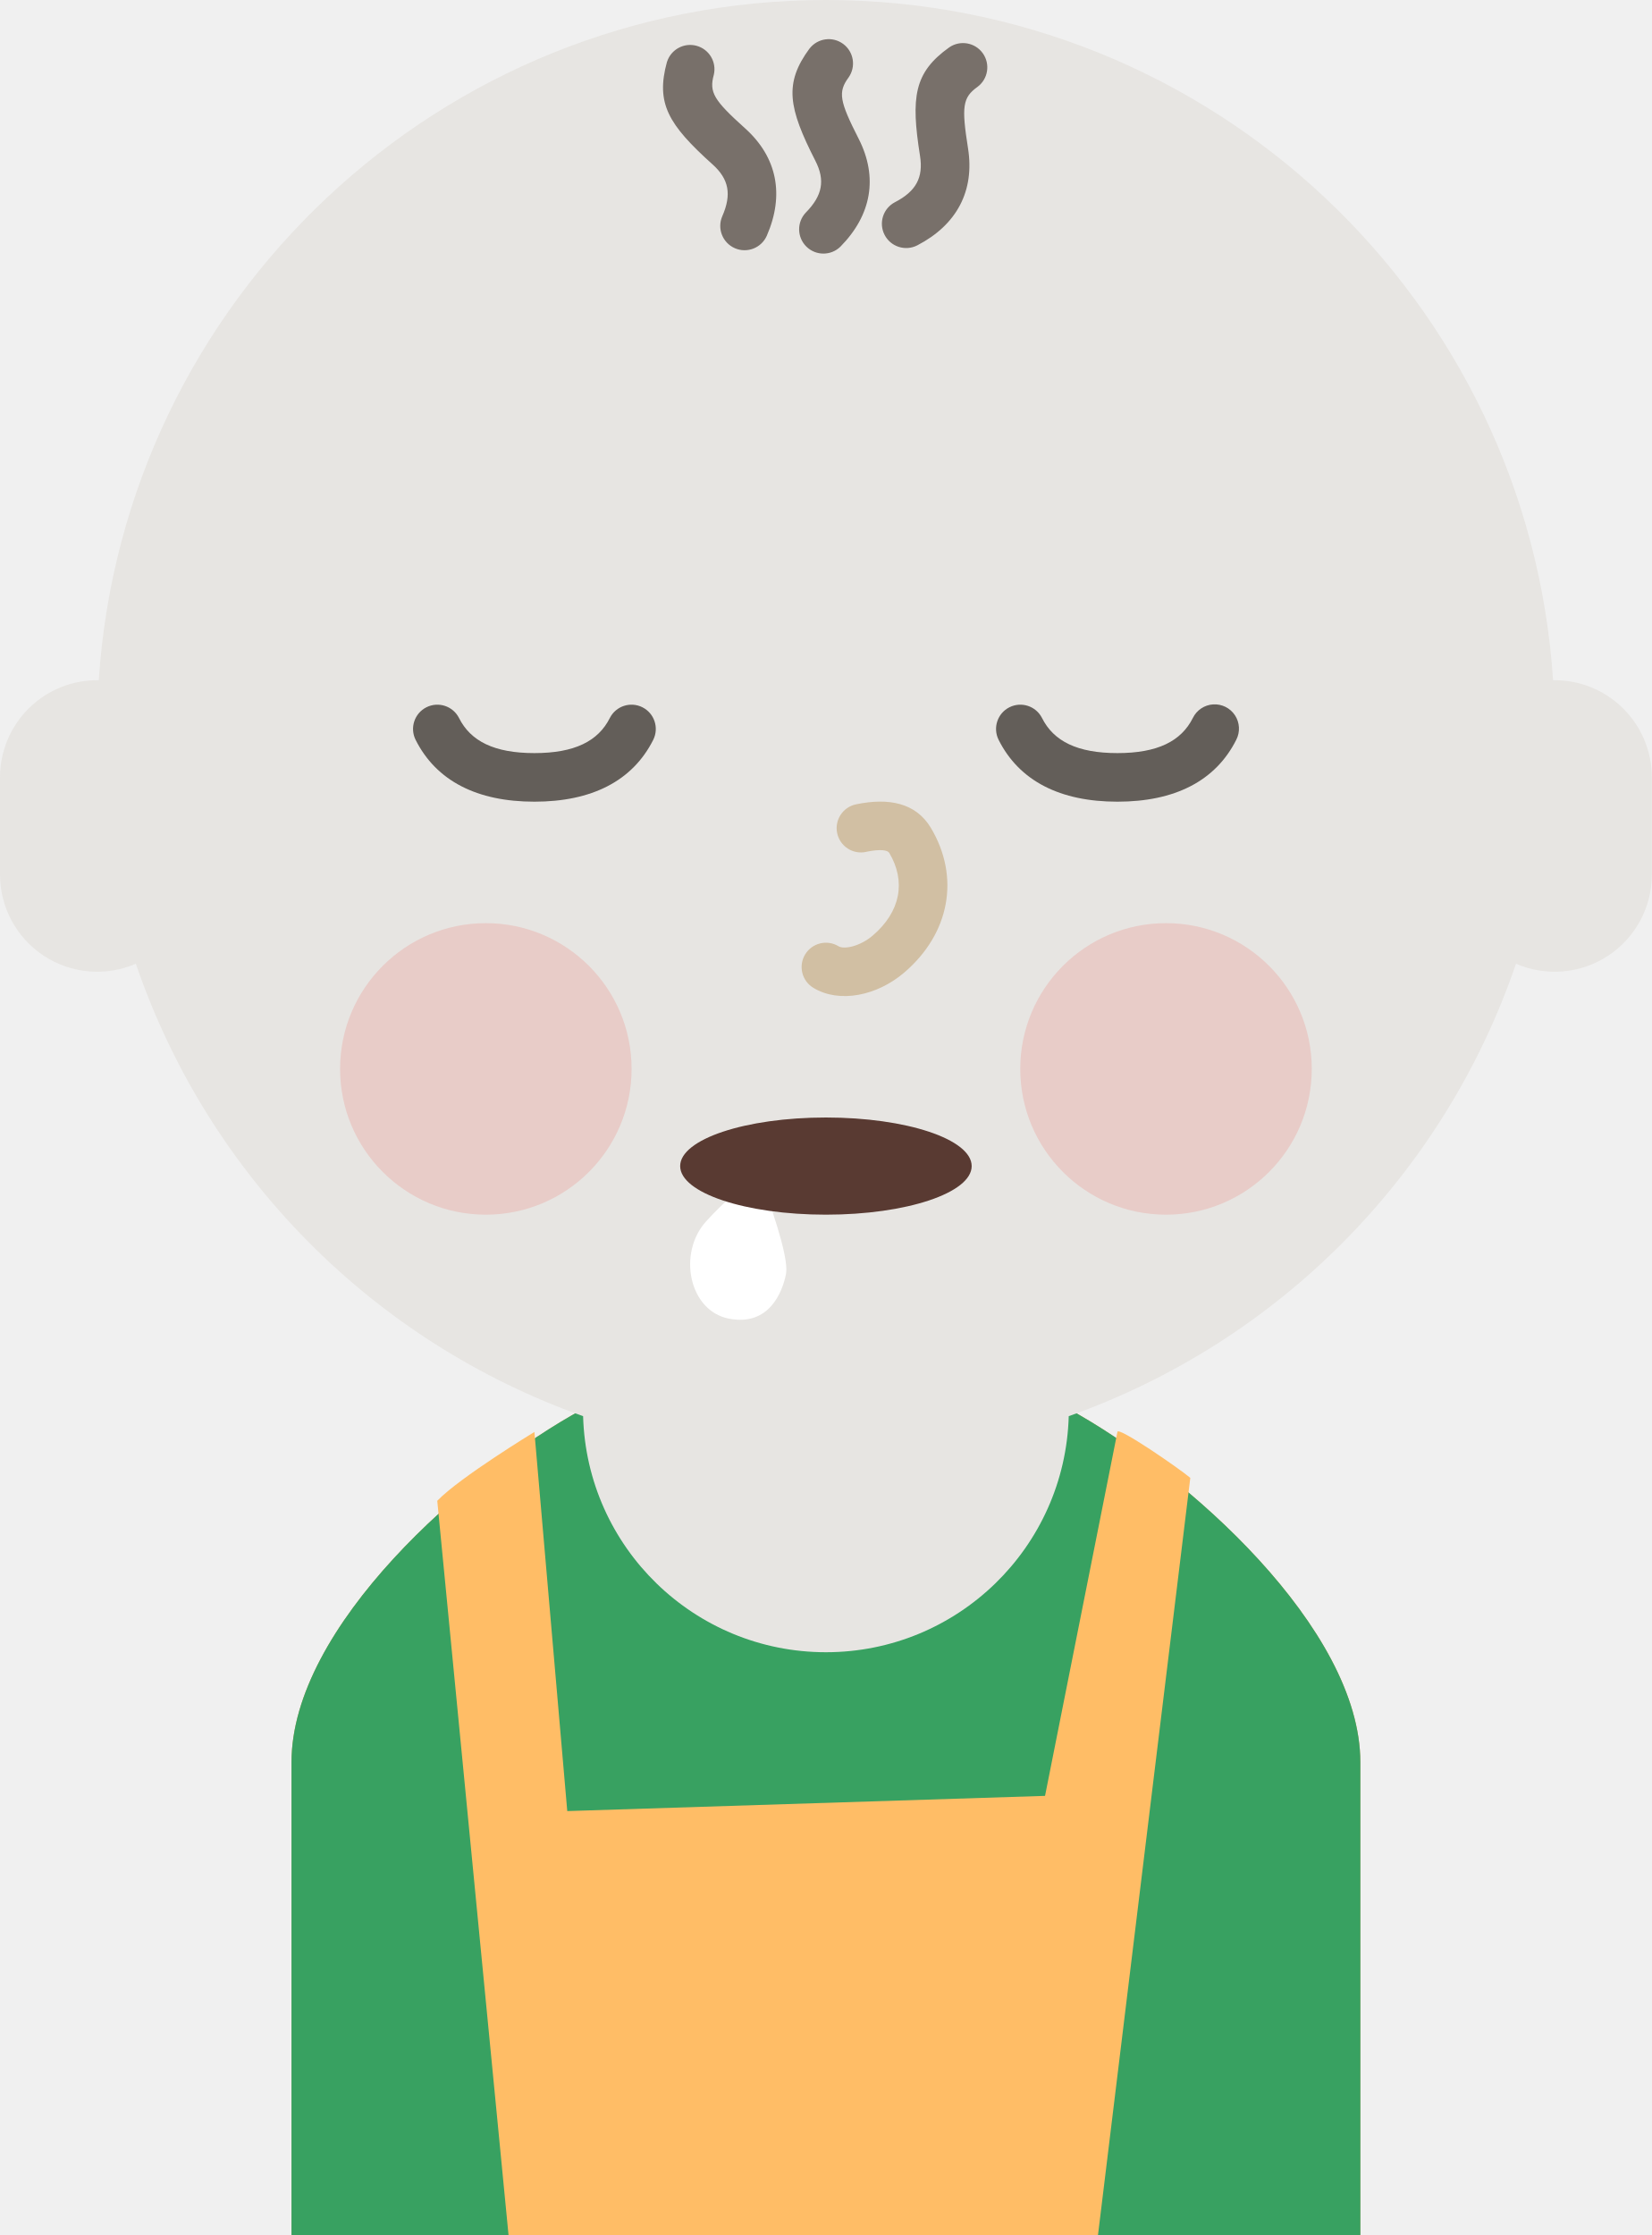
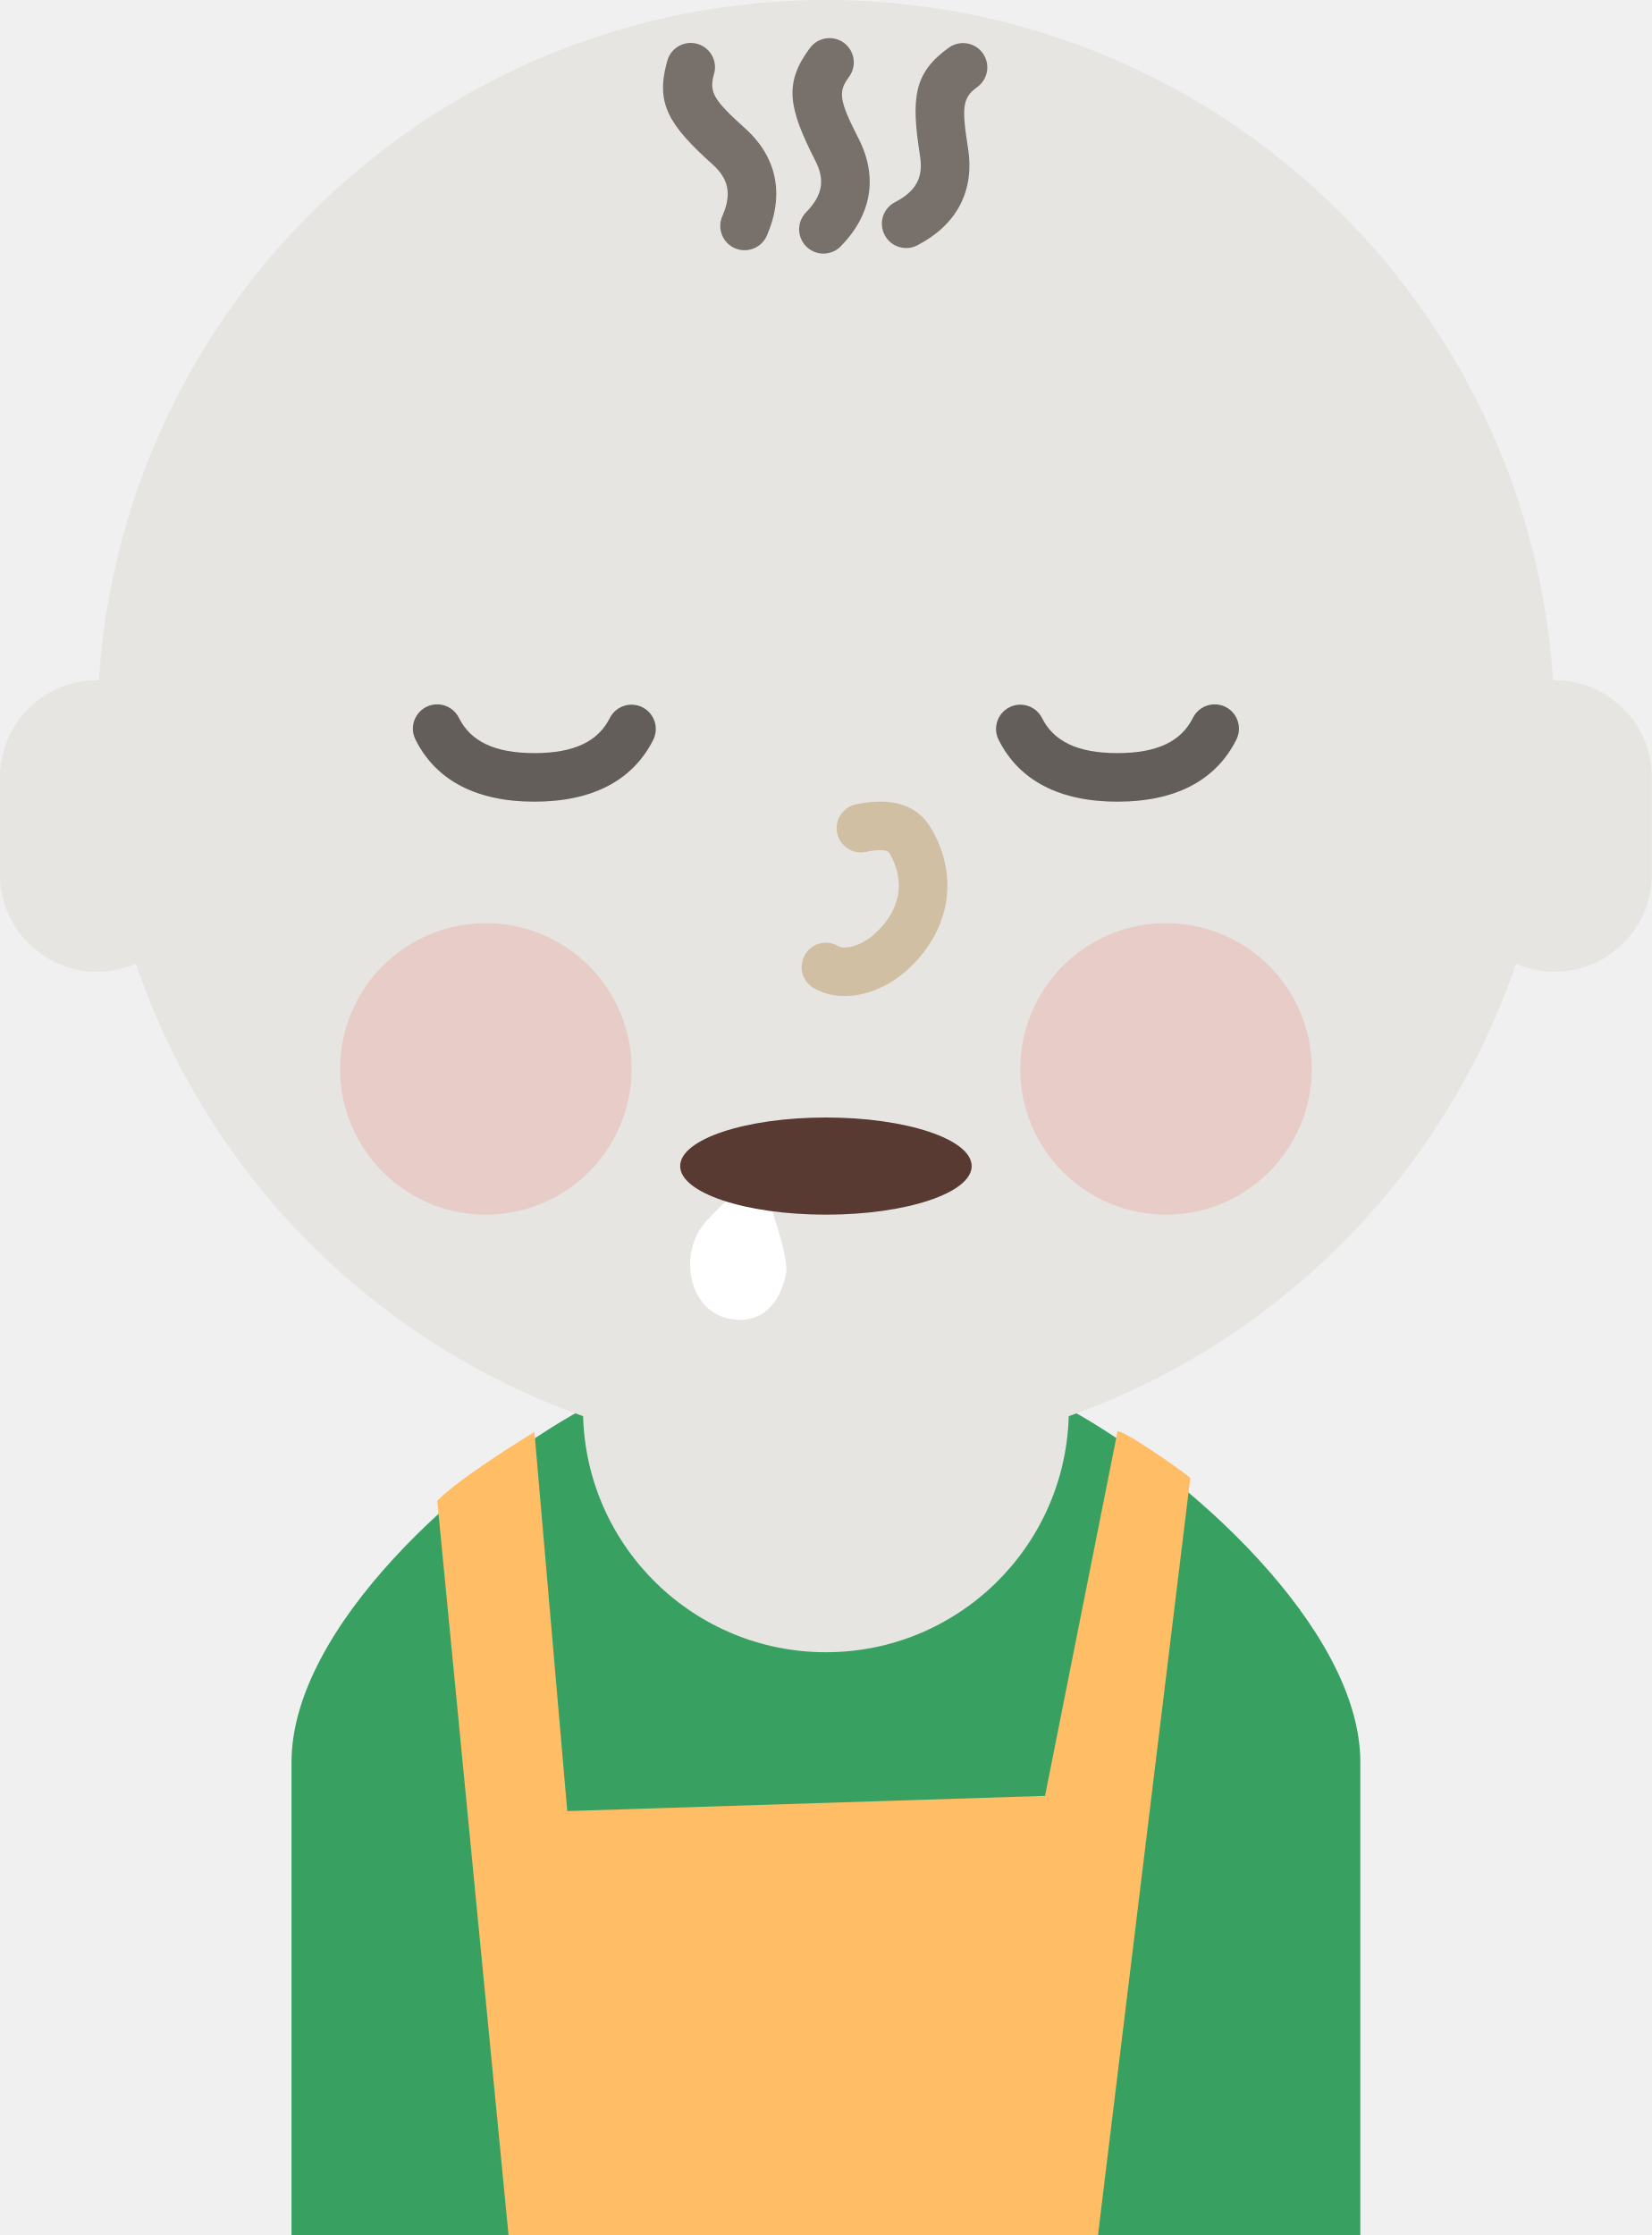
- <svg xmlns="http://www.w3.org/2000/svg" xmlns:xlink="http://www.w3.org/1999/xlink" width="34" height="46" viewBox="0 0 34 46">
-   <defs>
-     <path id="a" d="M64 60.159v9.73H42v-9.73c0-2.784 3.594-5.962 6-7.27h10c2.428 1.331 6 4.518 6 7.27z" />
-   </defs>
+ <svg xmlns="http://www.w3.org/2000/svg" width="34" height="46" viewBox="0 0 34 46">
  <g fill="none" fill-rule="evenodd">
-     <g transform="translate(-36 -23.889)">
-       <mask id="b" fill="#fff">
-         <use xlink:href="#a" />
-       </mask>
-       <use fill="#D8A25D" xlink:href="#a" />
-       <g fill="#38A161" mask="url(#b)">
-         <path d="M.87 113h115V0H.87z" />
-       </g>
-     </g>
+     <path fill="#38A161" d="M28 36.27V46H6v-9.73c0-2.784 3.594-5.961 6-7.27h10c2.428 1.332 6 4.518 6 7.27z" />
    <path fill="#FFBD66" d="M10.467 46H22.6l1.9-15.583c-.22-.188-1.5-1.071-1.5-.945l-1.49 7.49-9.834.313L11 29.472s-1.533.932-2 1.417L10.467 46z" />
    <path fill="#E7E5E2" d="M2.033 14C2.547 6.182 9.052 0 17 0s14.453 6.182 14.967 14H32a2 2 0 0 1 2 2v2a2 2 0 0 1-2.796 1.835 15.04 15.04 0 0 1-9.206 9.312 5 5 0 0 1-9.996 0 15.04 15.04 0 0 1-9.206-9.312A2 2 0 0 1 0 18v-2a2 2 0 0 1 2.033-2z" />
-     <g transform="translate(7 12)">
-       <path fill="#E8CCC8" d="M6 10a3 3 0 1 1-6 0 3 3 0 0 1 6 0M20 10a3 3 0 1 1-6 0 3 3 0 0 1 6 0" />
-       <path fill="#D1BFA3" fill-rule="nonzero" d="M10.824 5.534a.5.5 0 1 1-.206-.979c.673-.141 1.235-.033 1.544.487.601 1.01.392 2.173-.556 2.98-.551.468-1.324.636-1.865.309a.5.5 0 0 1 .518-.856c.118.072.445 0 .7-.216.58-.493.693-1.12.344-1.706-.033-.055-.178-.083-.48-.02z" />
-       <path fill="#635E59" fill-rule="nonzero" d="M1.553 3.224a.5.5 0 0 1 .894-.448c.24.48.728.724 1.553.724s1.313-.244 1.553-.724a.5.5 0 0 1 .894.448C6.02 4.077 5.175 4.5 4 4.5s-2.02-.423-2.447-1.276zM13.553 3.224a.5.5 0 0 1 .894-.448c.24.48.728.724 1.553.724s1.313-.244 1.553-.724a.5.5 0 1 1 .894.448C18.02 4.077 17.175 4.5 16 4.5s-2.02-.423-2.447-1.276z" />
-       <path fill="#FFF" d="M8.642 12.208c-.345.187-.715.498-1.108.93-.59.65-.357 1.841.47 2.002.828.161 1.102-.55 1.174-.918.048-.245-.13-.917-.536-2.014z" />
-       <ellipse cx="10" cy="12" fill="#593A32" rx="3" ry="1" />
+     <g transform="translate(7 14)">
+       <g fill="#E8CCC8">
+         <path d="M6 8a3 3 0 1 1-6 0 3 3 0 0 1 6 0M20 8a3 3 0 1 1-6 0 3 3 0 0 1 6 0" />
+       </g>
+       <path fill="#D1BFA3" fill-rule="nonzero" d="M10.824 3.534a.5.5 0 1 1-.206-.979c.673-.141 1.235-.033 1.544.487.601 1.01.392 2.173-.556 2.98-.551.468-1.324.636-1.865.309a.5.5 0 0 1 .518-.856c.118.072.445 0 .7-.216.58-.493.693-1.12.344-1.706-.033-.055-.178-.083-.48-.02z" />
+       <g fill="#635E59" fill-rule="nonzero">
+         <path d="M1.553 1.224a.5.5 0 1 1 .894-.448c.24.48.728.724 1.553.724s1.313-.244 1.553-.724a.5.5 0 0 1 .894.448C6.02 2.077 5.175 2.5 4 2.5s-2.02-.423-2.447-1.276zM13.553 1.224a.5.5 0 0 1 .894-.448c.24.48.728.724 1.553.724s1.313-.244 1.553-.724a.5.5 0 1 1 .894.448C18.02 2.077 17.175 2.5 16 2.5s-2.02-.423-2.447-1.276z" />
+       </g>
+       <path fill="#FFF" d="M8.642 10.208c-.345.187-.715.498-1.108.93-.59.65-.357 1.841.47 2.002.828.161 1.102-.55 1.174-.918.048-.245-.13-.917-.536-2.014z" />
+       <ellipse cx="10" cy="10" fill="#593A32" rx="3" ry="1" />
    </g>
-     <g fill="#78706A" fill-rule="nonzero">
-       <path d="M13.73 1.271a.5.5 0 0 1 .963.266c-.1.363-.003.523.645 1.106.659.593.811 1.369.446 2.207a.5.5 0 1 1-.917-.4c.197-.45.135-.764-.198-1.064-.911-.82-1.177-1.256-.94-2.115zM16.664.998a.5.5 0 0 1 .804.594c-.223.303-.19.487.206 1.264.402.79.267 1.568-.375 2.22a.5.5 0 0 1-.712-.702c.344-.35.4-.665.196-1.064-.557-1.093-.649-1.594-.12-2.312zM19.538.975a.5.5 0 0 1 .582.813c-.307.22-.331.404-.195 1.265.139.875-.231 1.575-1.043 1.996a.5.5 0 0 1-.46-.888c.436-.226.585-.51.515-.951-.192-1.212-.124-1.717.601-2.235z" />
-     </g>
+     <path fill="#78706A" fill-rule="nonzero" d="M13.73 1.271a.5.5 0 1 1 .963.266c-.1.363-.003.523.645 1.106.659.593.811 1.369.446 2.207a.5.5 0 0 1-.917-.4c.197-.45.135-.764-.198-1.064-.911-.82-1.177-1.256-.94-2.115zm2.934-.273a.5.5 0 1 1 .804.594c-.223.303-.19.487.206 1.264.402.79.267 1.568-.375 2.22a.5.5 0 0 1-.712-.702c.344-.35.4-.665.196-1.064-.557-1.093-.649-1.594-.12-2.312zm2.874-.023a.5.5 0 0 1 .582.813c-.307.22-.331.404-.195 1.265.139.875-.231 1.575-1.043 1.996a.5.5 0 1 1-.46-.888c.436-.226.585-.509.515-.951-.192-1.212-.124-1.717.601-2.235z" />
  </g>
</svg>
